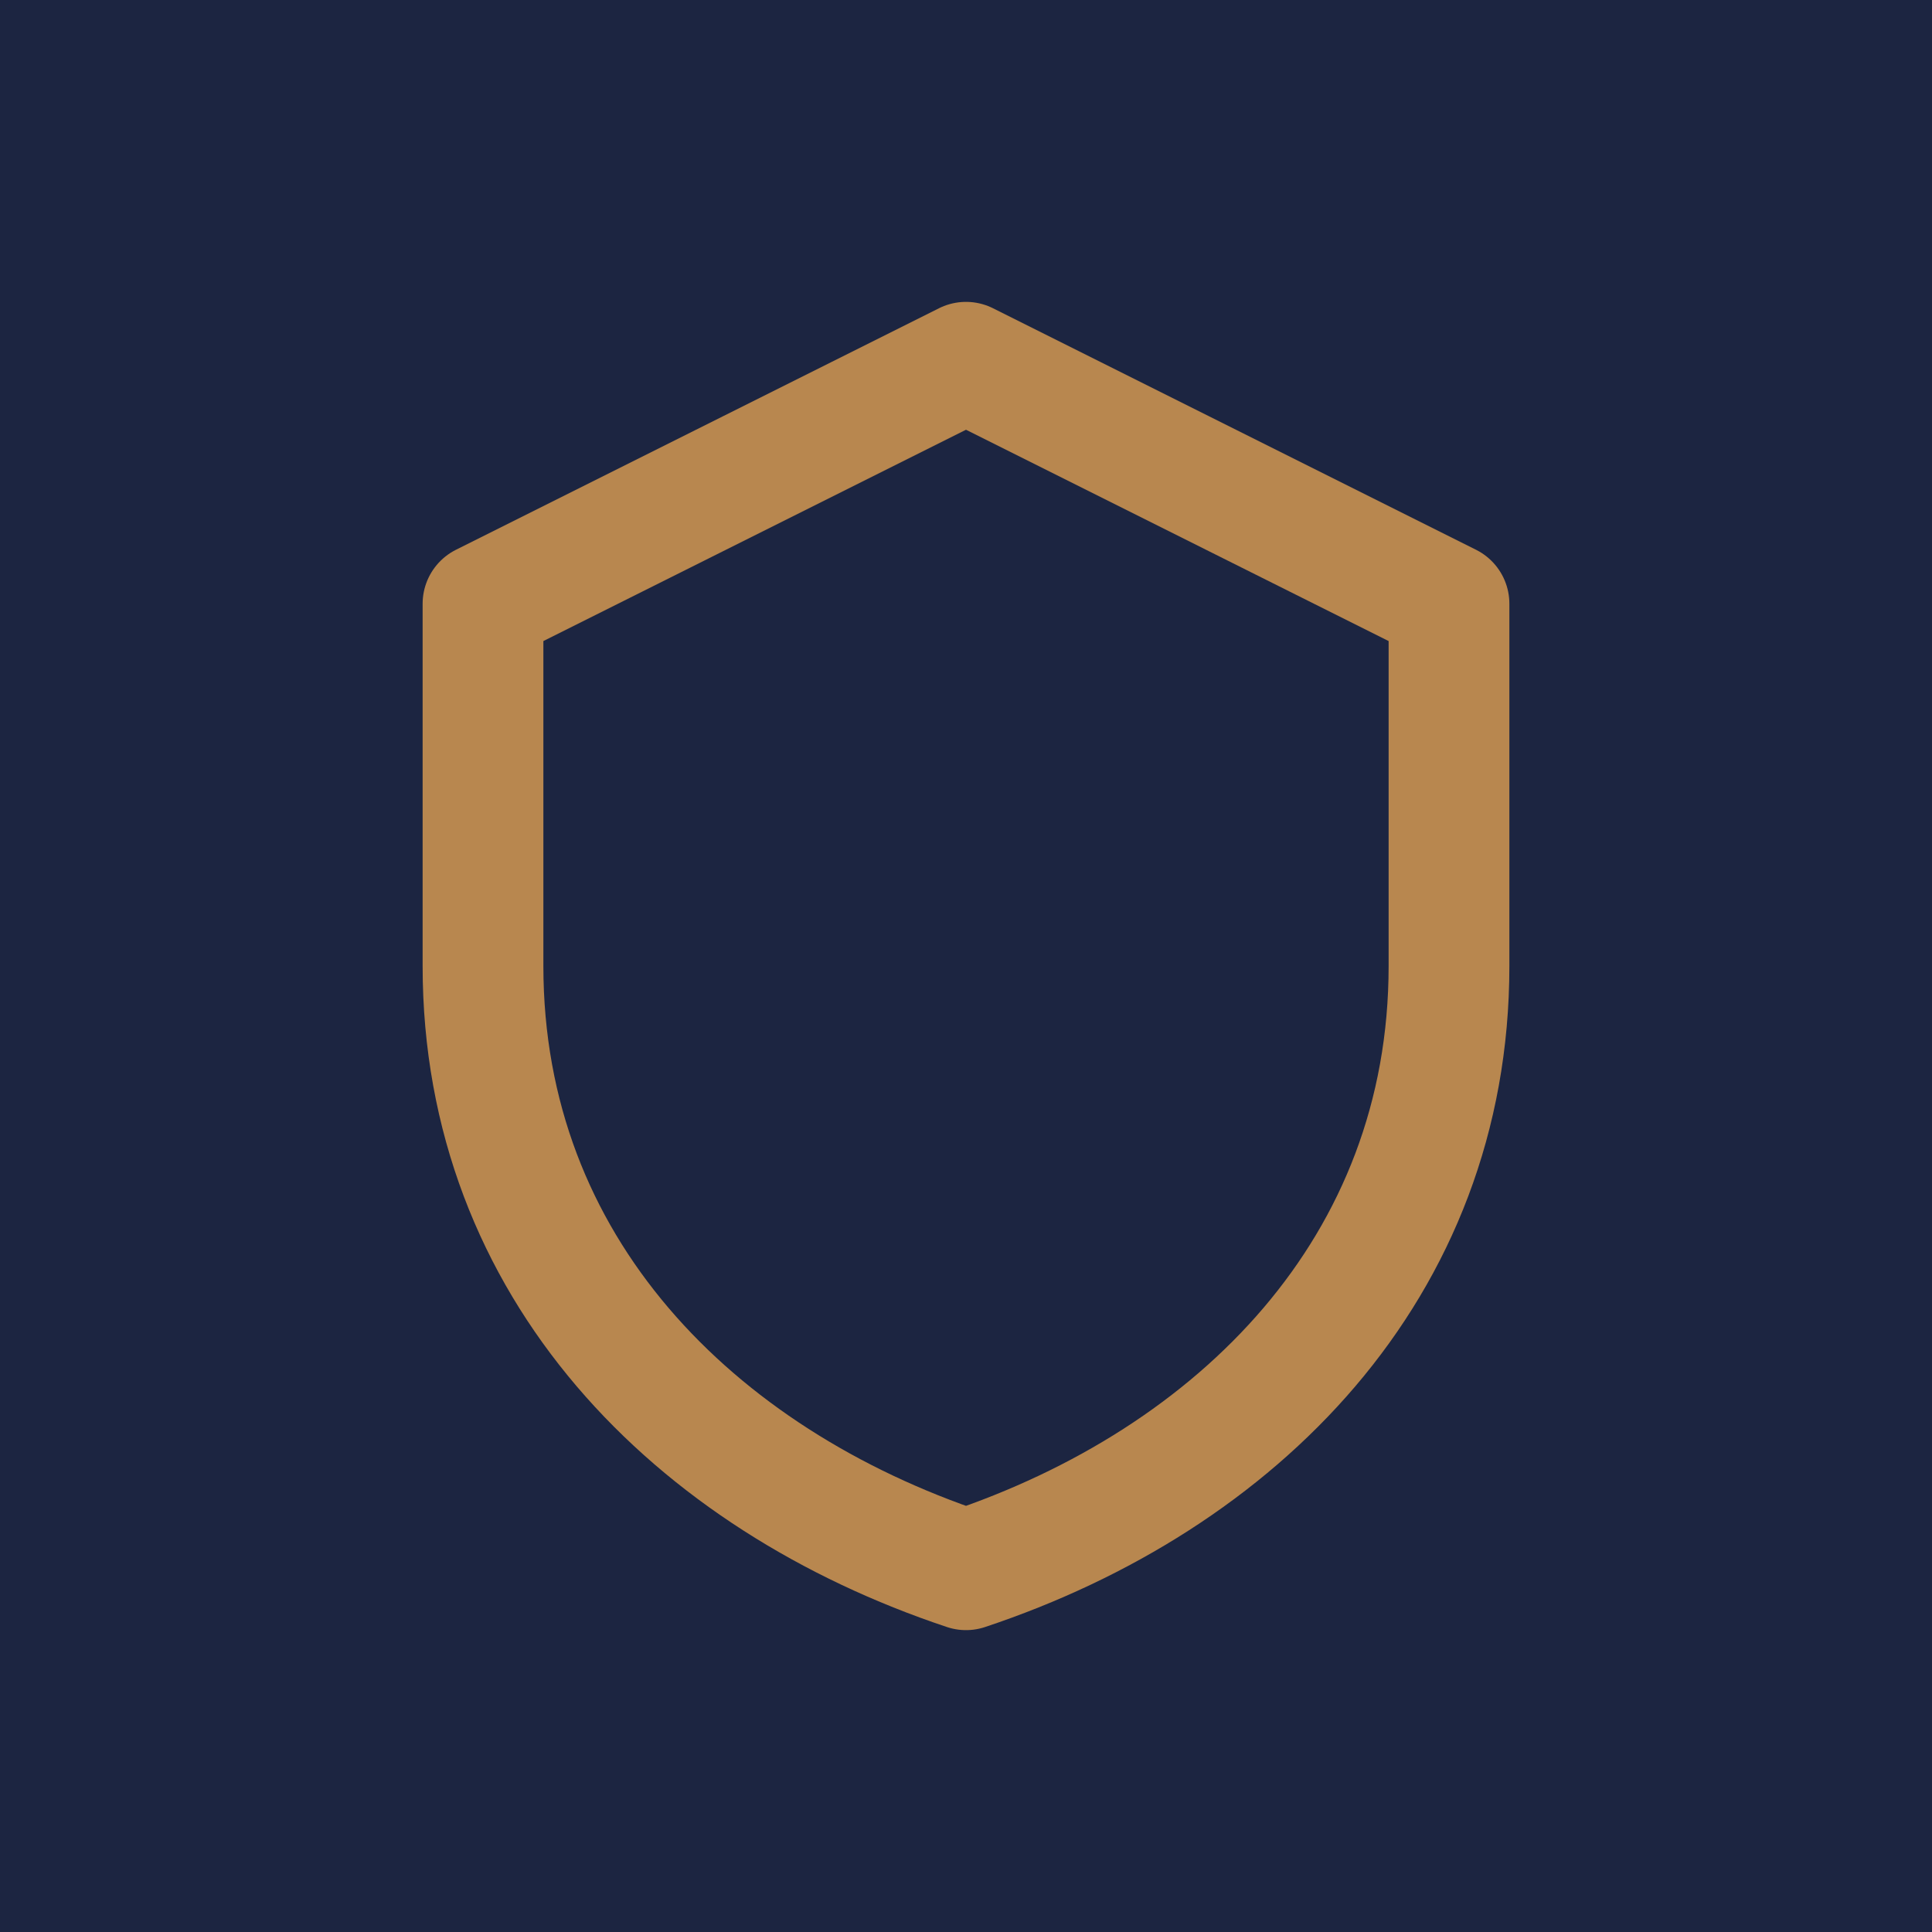
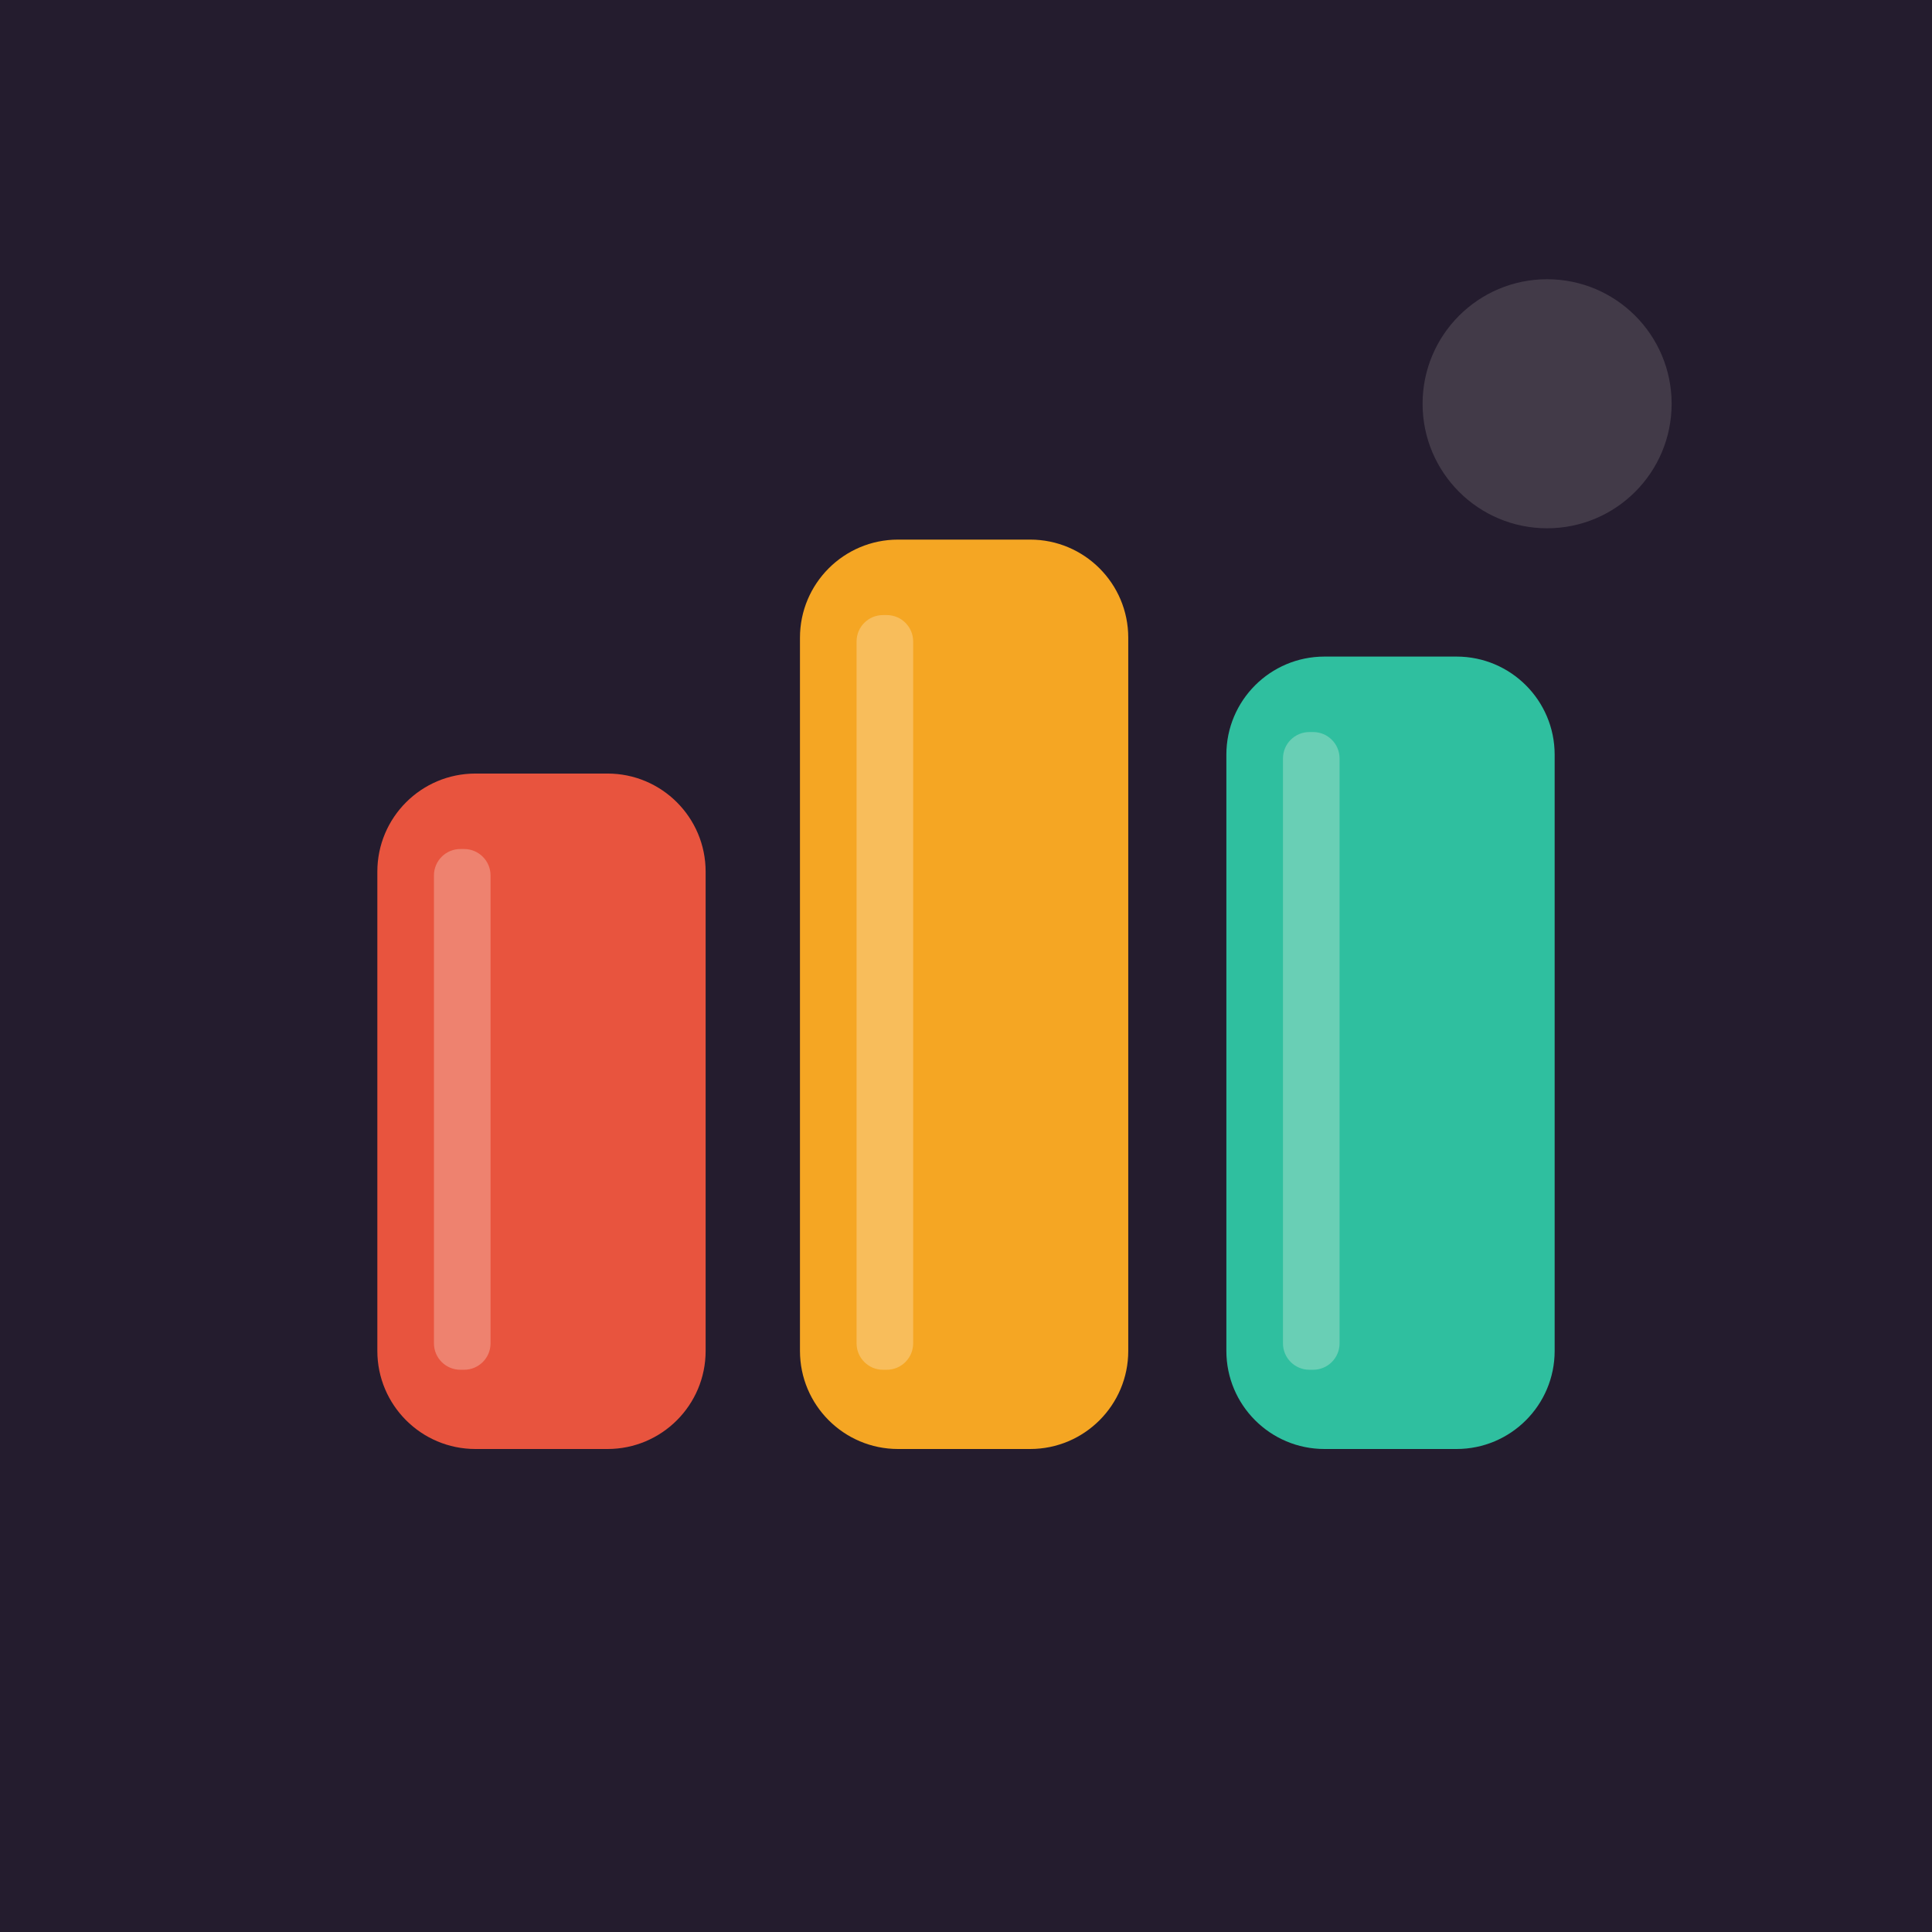
<svg xmlns="http://www.w3.org/2000/svg" viewBox="0 0 512 512">
-   <rect width="512" height="512" fill="#1C2541" />
-   <path d="M256 96 L384 160 L384 256 C384 336 328 392 256 416 C184 392 128 336 128 256 L128 160 Z" fill="none" stroke="#B8874F" stroke-width="32" stroke-linejoin="round" stroke-linecap="round" />
+   <rect width="512" height="512" fill="#241C2E" />
+   <rect x="100" y="205" width="87" height="179" rx="26" fill="#E8543E" />
+   <rect x="115" y="225" width="15" height="138" rx="7" fill="#FFF8EC" opacity=".28" />
+   <rect x="212" y="143" width="87" height="241" rx="26" fill="#F5A623" />
+   <rect x="227" y="163" width="15" height="200" rx="7" fill="#FFF8EC" opacity=".28" />
+   <rect x="325" y="174" width="87" height="210" rx="26" fill="#2FBF9F" />
+   <rect x="340" y="194" width="15" height="169" rx="7" fill="#FFF8EC" opacity=".28" />
+   <circle cx="410" cy="107" r="33" fill="#FFF8EC" opacity=".14" />
</svg>
